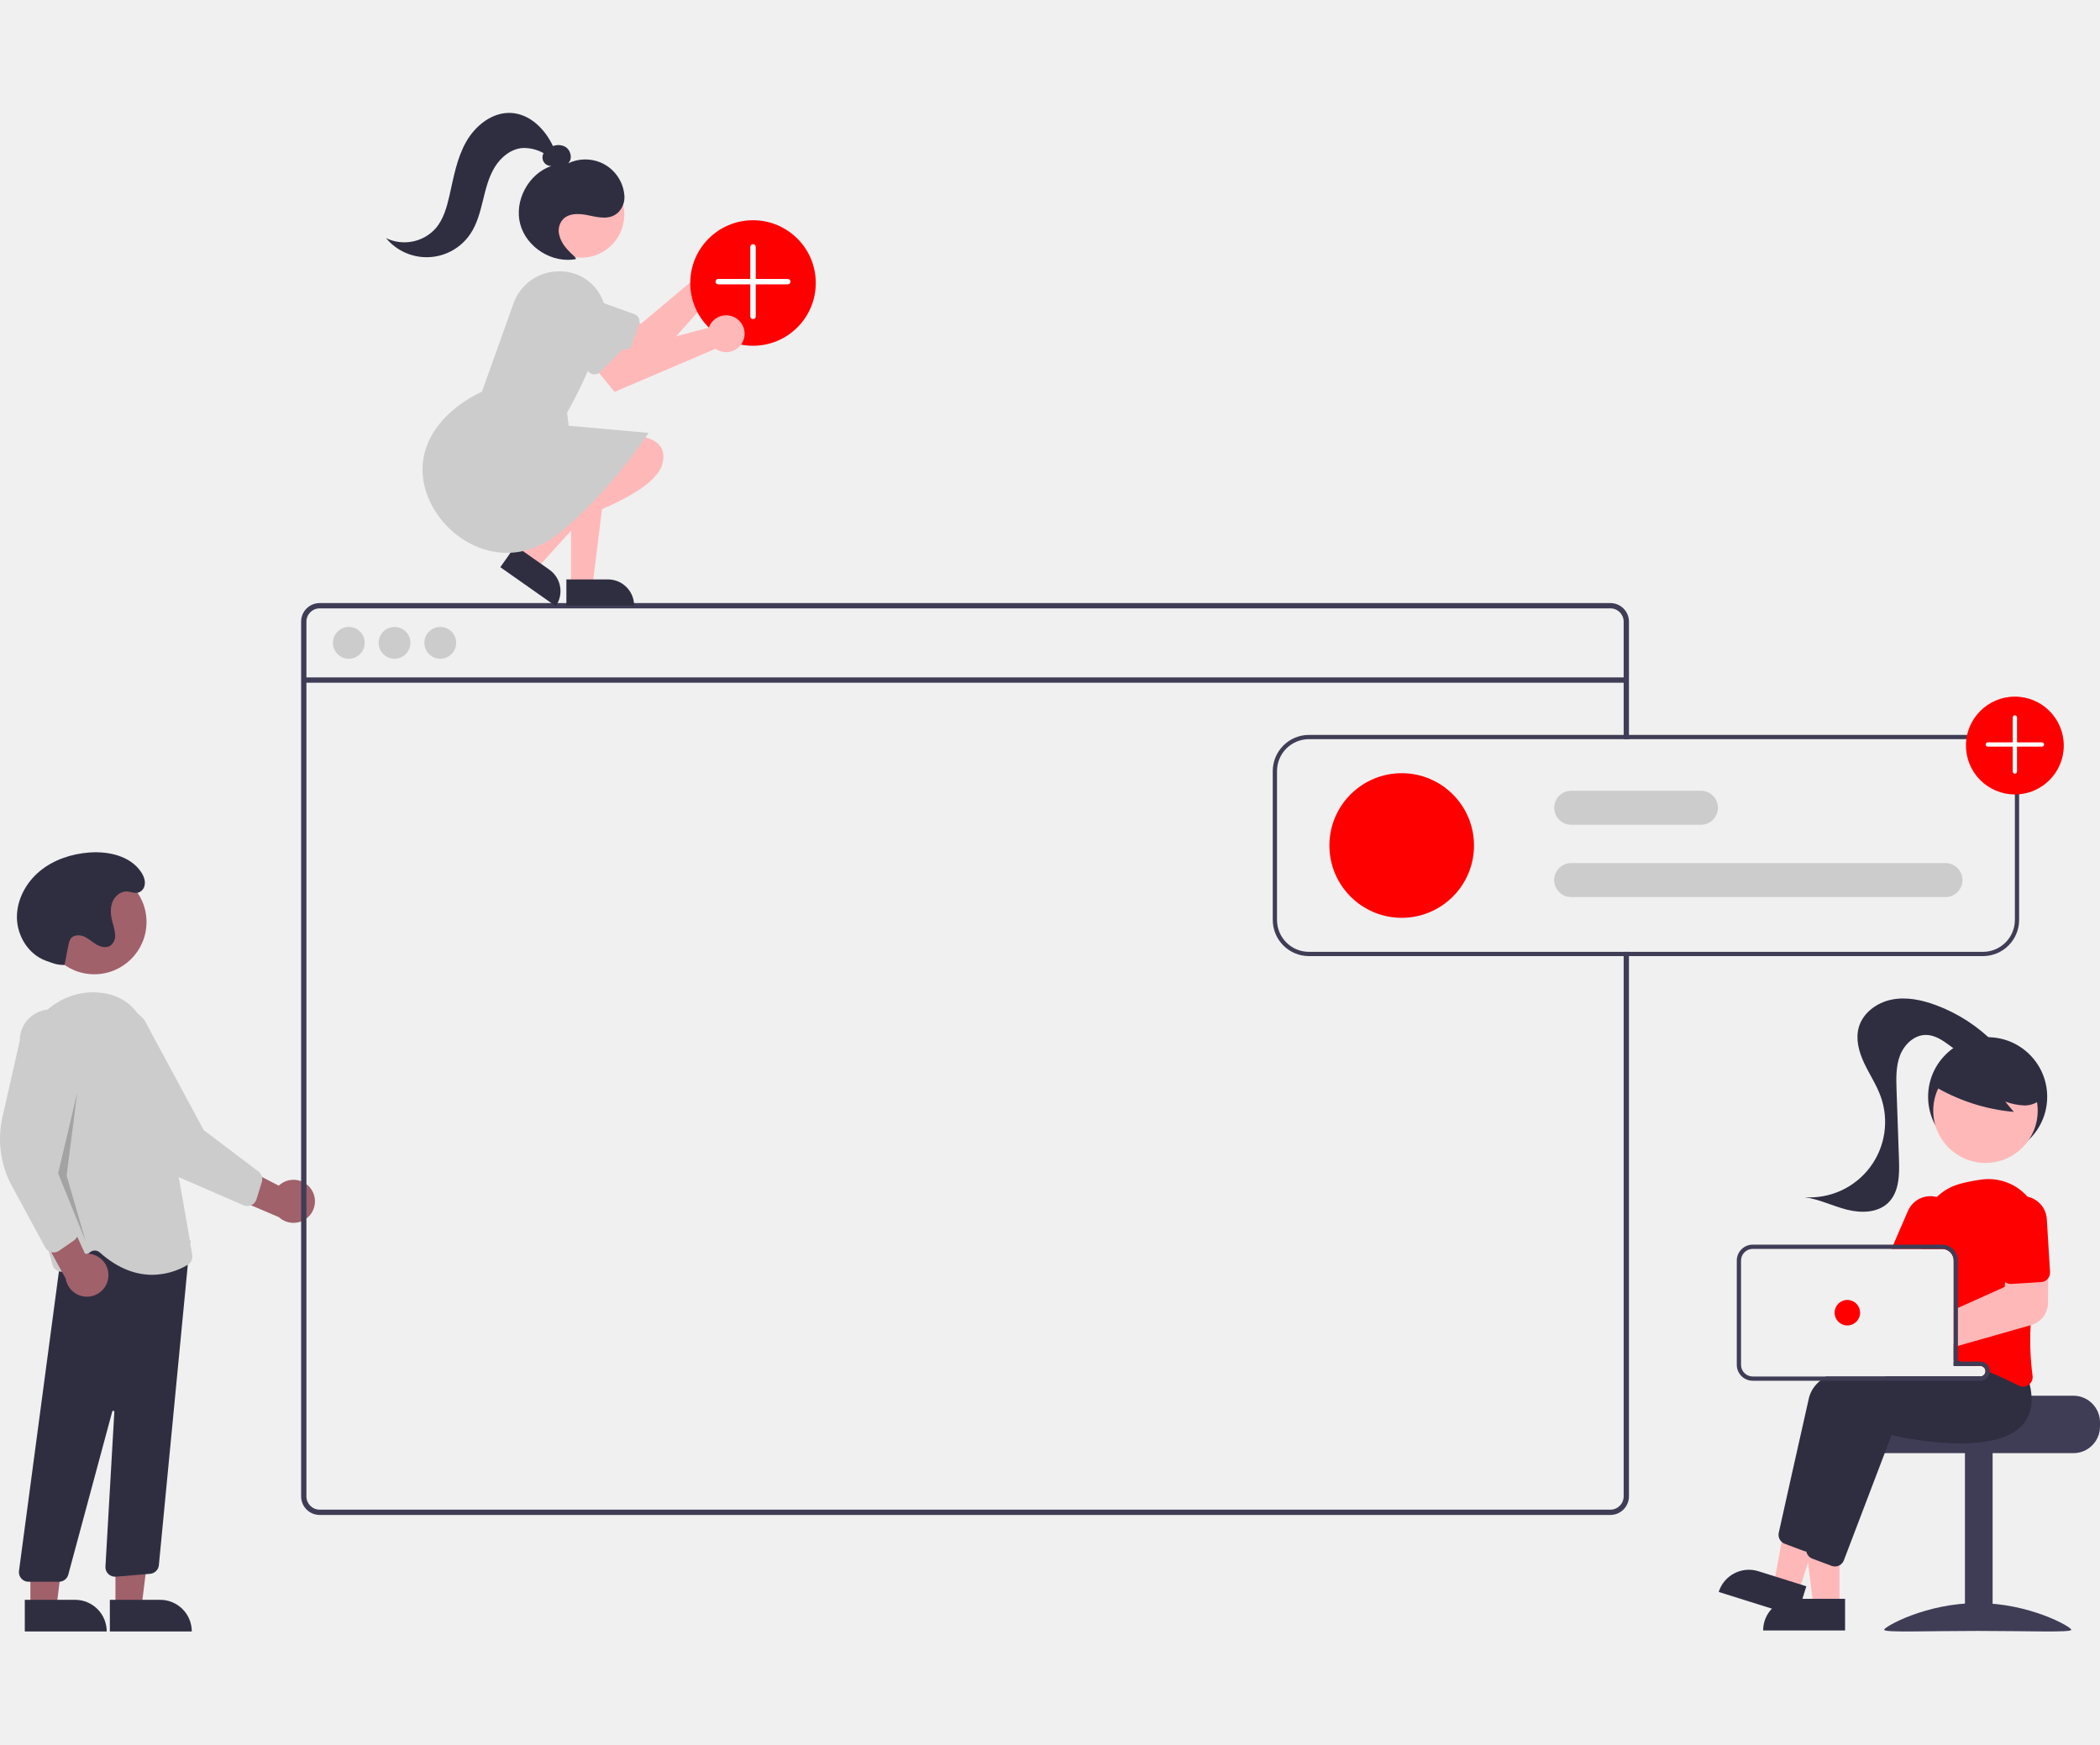
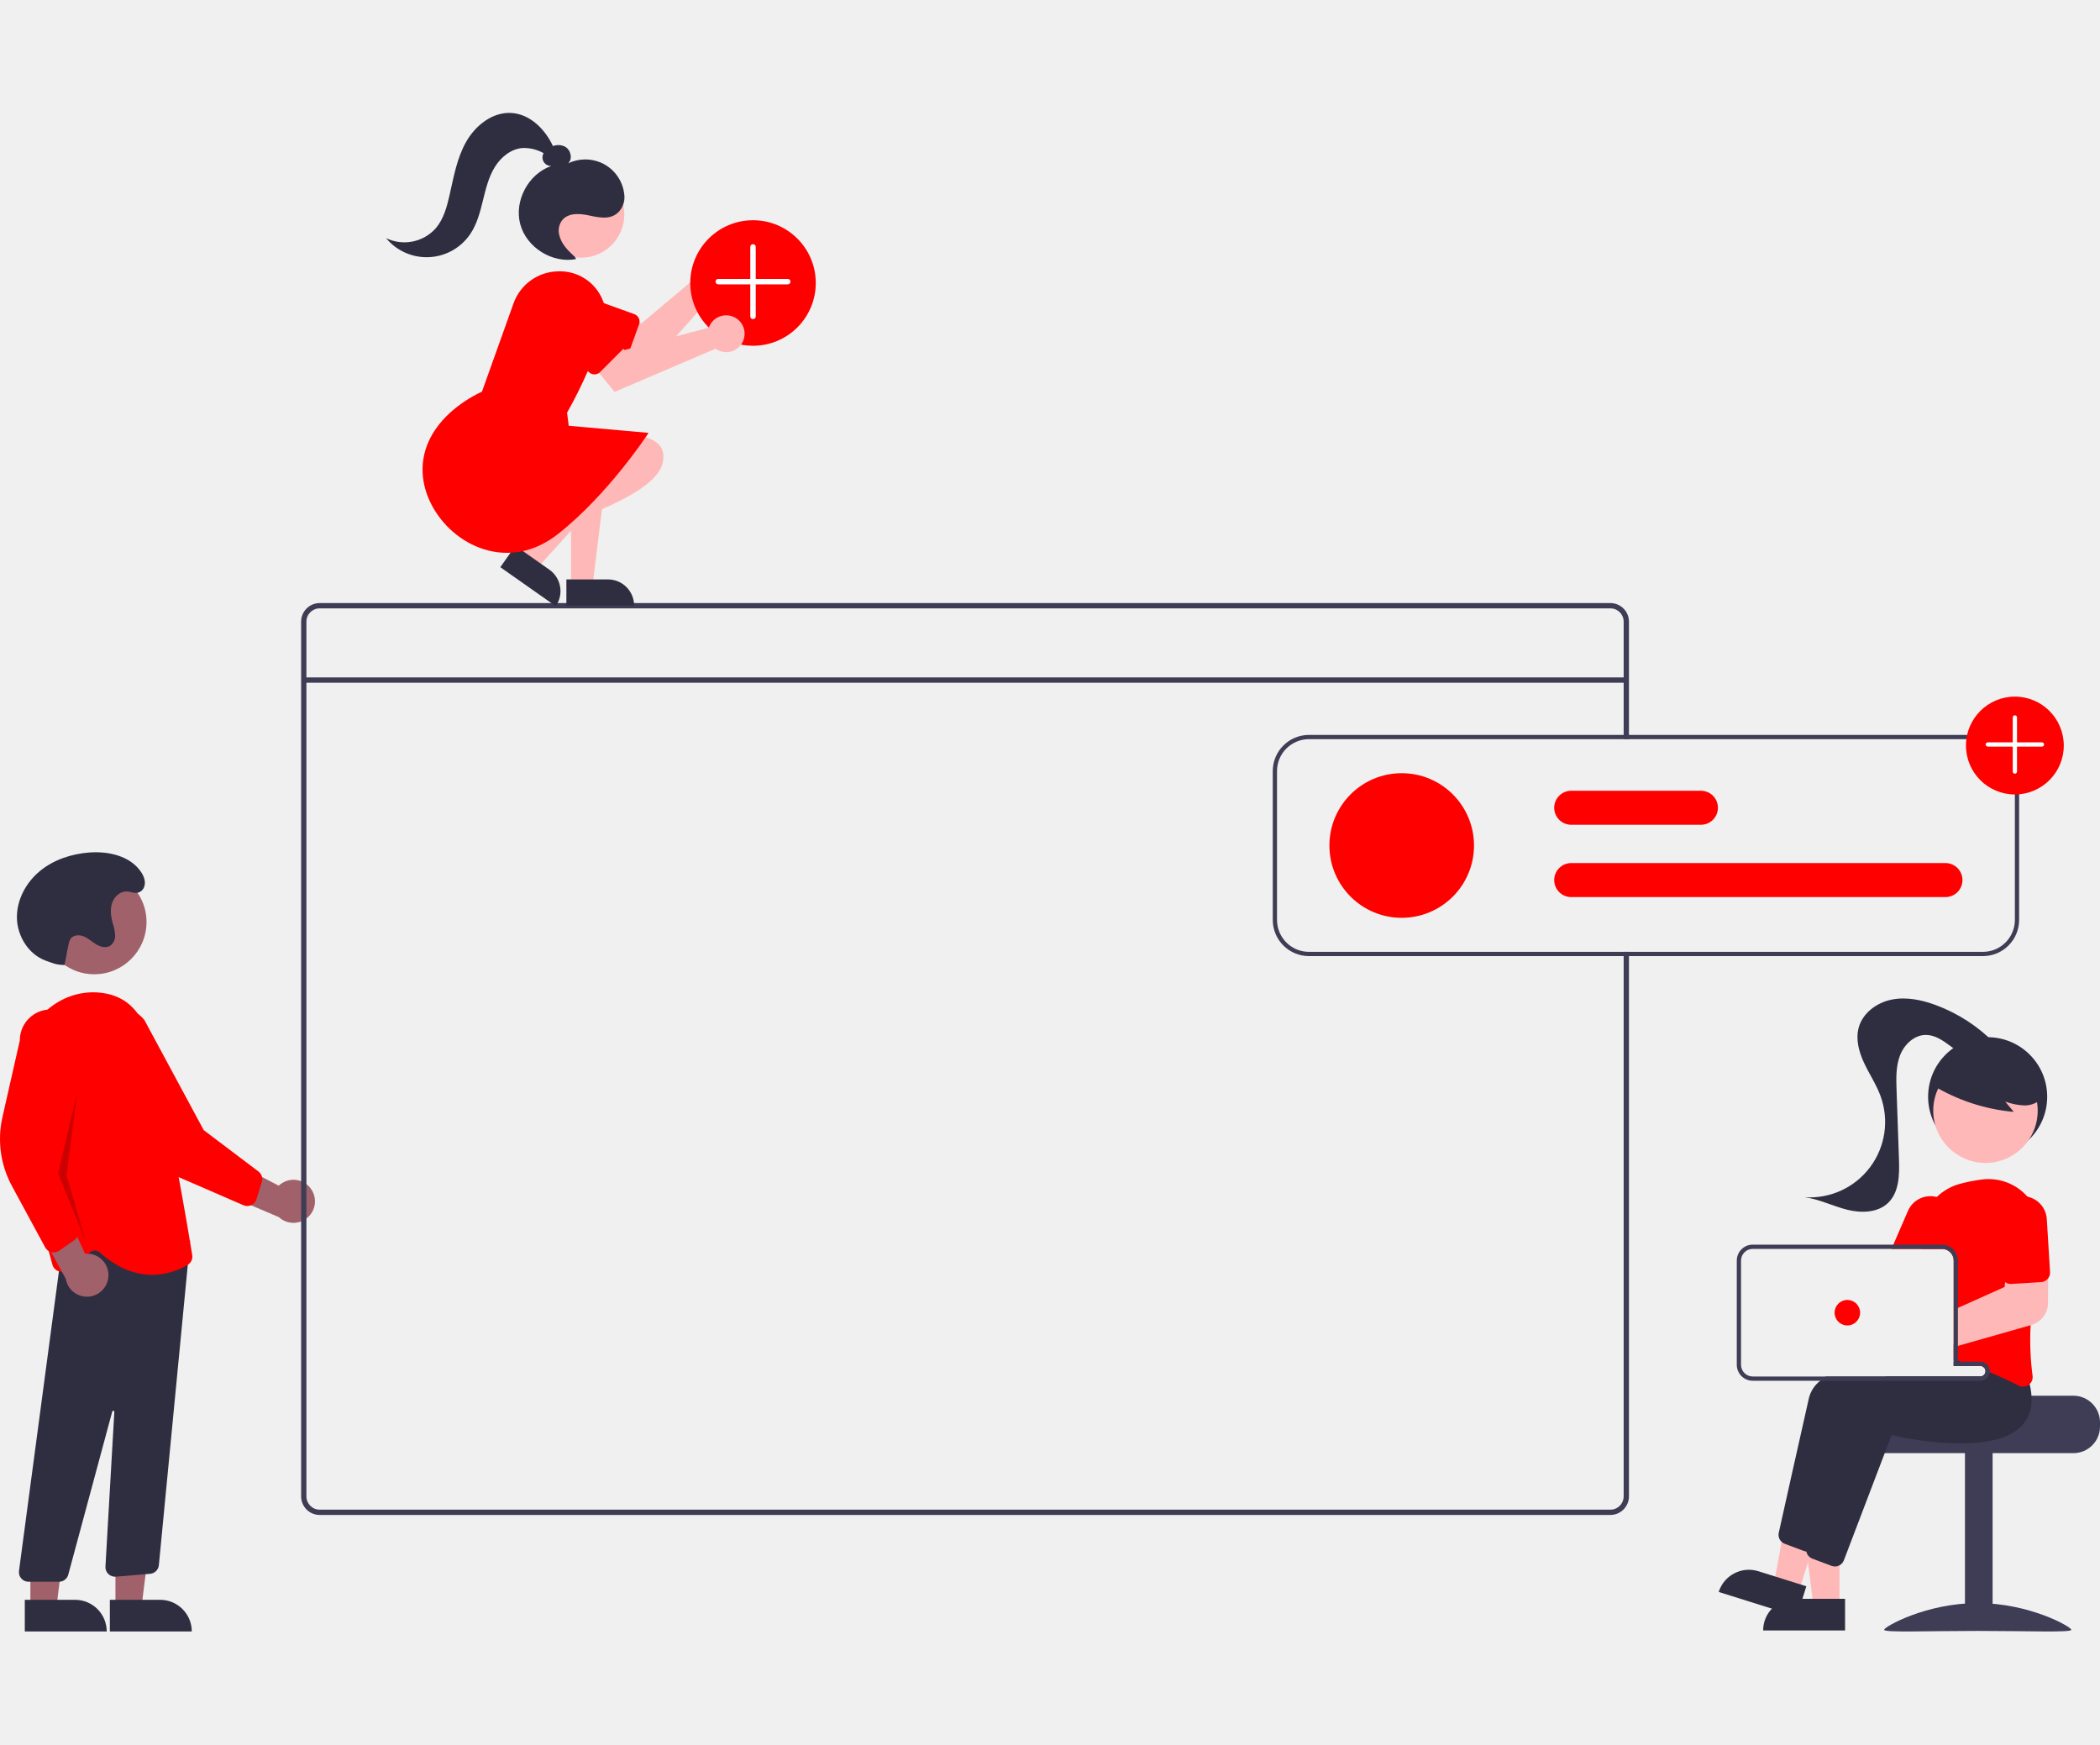
<svg xmlns="http://www.w3.org/2000/svg" id="ae7a9edd-cd64-4e9d-bfd2-214d077cf3c5" data-name="Layer 1" width="891.468" height="740.363" viewBox="0 0 987.587 714.028">
  <path d="M252.615,599.14a10.056,10.056,0,0,0-15.32-1.744l-31.754-16.39,1.974,18.464,29.852,12.734a10.11,10.11,0,0,0,15.249-13.064Z" transform="translate(-106.2065 -92.98608)" fill="#a0616a" />
-   <path d="M224.395,606.572a4.505,4.505,0,0,1-3.669.039L190.564,593.527a46.373,46.373,0,0,1-23.462-22.698l-15.857-33.471a14.497,14.497,0,1,1,22.901-17.781l27.873,51.714,25.737,19.442a4.515,4.515,0,0,1,1.587,4.921l-2.526,8.159a4.506,4.506,0,0,1-1.524,2.211A4.455,4.455,0,0,1,224.395,606.572Z" transform="translate(-106.2065 -92.98608)" fill="#ccc" />
+   <path d="M224.395,606.572a4.505,4.505,0,0,1-3.669.039L190.564,593.527a46.373,46.373,0,0,1-23.462-22.698l-15.857-33.471a14.497,14.497,0,1,1,22.901-17.781l27.873,51.714,25.737,19.442a4.515,4.515,0,0,1,1.587,4.921l-2.526,8.159a4.506,4.506,0,0,1-1.524,2.211A4.455,4.455,0,0,1,224.395,606.572Z" transform="translate(-106.2065 -92.98608)" fill="#FF0000" />
  <circle cx="44.34" cy="380.447" r="24.561" fill="#a0616a" />
  <polygon points="54.289 702.644 66.548 702.643 72.381 655.355 54.286 655.356 54.289 702.644" fill="#a0616a" />
  <path d="M157.868,792.126h38.531a0,0,0,0,1,0,0V807.013a0,0,0,0,1,0,0H172.755a14.887,14.887,0,0,1-14.887-14.887v0A0,0,0,0,1,157.868,792.126Z" transform="translate(248.097 1506.145) rotate(179.9974)" fill="#2f2e41" />
  <polygon points="14.289 702.644 26.548 702.643 32.381 655.355 14.286 655.356 14.289 702.644" fill="#a0616a" />
  <path d="M117.868,792.126h38.531a0,0,0,0,1,0,0V807.013a0,0,0,0,1,0,0H132.755a14.887,14.887,0,0,1-14.887-14.887v0a0,0,0,0,1,0,0Z" transform="translate(168.097 1506.147) rotate(179.9974)" fill="#2f2e41" />
  <path d="M116.214,782.094a4.499,4.499,0,0,1-1.075-3.559l21.465-160.985,53.329,9.057,5.691-3.415L180.906,775.936a4.512,4.512,0,0,1-4.096,3.964l-16.148,1.346a4.499,4.499,0,0,1-4.866-4.742l4.181-72.742a.5.5,0,0,0-.982-.16l-20.683,76.7a4.508,4.508,0,0,1-4.345,3.329H119.6A4.498,4.498,0,0,1,116.214,782.094Z" transform="translate(-106.2065 -92.98608)" fill="#2f2e41" />
-   <path d="M153.147,628.819a3.533,3.533,0,0,0-4.516-.188l-10.662,8.293a4.496,4.496,0,0,1-7.087-2.307c-5.23-18.315-17.078-64.418-14.159-96.866,1.655-18.393,17.537-32.371,35.405-31.198,12.216.814,20.252,7.861,23.886,20.944,8.923,32.122,18.728,91.044,20.603,102.53a4.48,4.48,0,0,1-2.136,4.589,32.939,32.939,0,0,1-16.692,4.697C170.669,639.313,162.132,636.834,153.147,628.819Z" transform="translate(-106.2065 -92.98608)" fill="#ccc" />
+   <path d="M153.147,628.819a3.533,3.533,0,0,0-4.516-.188l-10.662,8.293a4.496,4.496,0,0,1-7.087-2.307c-5.23-18.315-17.078-64.418-14.159-96.866,1.655-18.393,17.537-32.371,35.405-31.198,12.216.814,20.252,7.861,23.886,20.944,8.923,32.122,18.728,91.044,20.603,102.53a4.48,4.48,0,0,1-2.136,4.589,32.939,32.939,0,0,1-16.692,4.697C170.669,639.313,162.132,636.834,153.147,628.819Z" transform="translate(-106.2065 -92.98608)" fill="#FF0000" />
  <path d="M157.17,640.245a10.056,10.056,0,0,0-10.979-10.827l-14.872-32.493-9.842,15.747,15.631,28.442a10.11,10.11,0,0,0,20.061-.869Z" transform="translate(-106.2065 -92.98608)" fill="#a0616a" />
-   <path d="M130.377,628.678a4.505,4.505,0,0,1-2.911-2.233L111.807,597.536a46.374,46.374,0,0,1-4.454-32.339l8.178-36.123a14.497,14.497,0,1,1,28.993.142l-9.981,57.893,8.254,31.181a4.515,4.515,0,0,1-1.789,4.852l-7.023,4.861a4.506,4.506,0,0,1-2.564.8A4.455,4.455,0,0,1,130.377,628.678Z" transform="translate(-106.2065 -92.98608)" fill="#ccc" />
+   <path d="M130.377,628.678a4.505,4.505,0,0,1-2.911-2.233L111.807,597.536a46.374,46.374,0,0,1-4.454-32.339l8.178-36.123a14.497,14.497,0,1,1,28.993.142l-9.981,57.893,8.254,31.181a4.515,4.515,0,0,1-1.789,4.852l-7.023,4.861a4.506,4.506,0,0,1-2.564.8A4.455,4.455,0,0,1,130.377,628.678Z" transform="translate(-106.2065 -92.98608)" fill="#FF0000" />
  <polygon points="36.325 460.644 27.325 498.644 40.325 530.644 31.325 499.644 36.325 460.644" opacity="0.2" />
  <path d="M136.531,493.63a16.539,16.539,0,0,1-6.388-1.156c-.894-.345-1.822-.628-2.715-.973-7.882-3.045-13.074-11.439-13.26-19.886s4.189-16.646,10.685-22.05,14.91-8.177,23.335-8.819c9.075-.691,19.294,1.61,24.365,9.168,1.35,2.012,2.294,4.453,1.494,6.882a4.404,4.404,0,0,1-1.241,1.906c-2.265,2.015-4.522.5-6.831.366-3.173-.184-6.023,2.385-7.048,5.394s-.573,6.322.254,9.391a23.459,23.459,0,0,1,1.183,5.71,5.741,5.741,0,0,1-2.379,5.055c-1.983,1.199-4.587.505-6.571-.692s-3.698-2.86-5.842-3.741-5.022-.685-6.27,1.267a6.935,6.935,0,0,0-.793,2.289c-1.118,5.095-.861,4.795-1.98,9.89Z" transform="translate(-106.2065 -92.98608)" fill="#2f2e41" />
  <path d="M863.54,323.466h-607a8.728,8.728,0,0,0-8.72,8.72v411.32a8.728,8.728,0,0,0,8.72,8.72h607a8.712,8.712,0,0,0,6.63-3.06,2.04,2.04,0,0,0,.19-.24,8.165,8.165,0,0,0,1.25-2.11,8.499,8.499,0,0,0,.66-3.31v-256.05h-2.49v256.05a6.179,6.179,0,0,1-1.03,3.42,6.453,6.453,0,0,1-2.36,2.12,6.182,6.182,0,0,1-2.85.69h-607a6.238,6.238,0,0,1-6.23-6.23v-411.32a6.238,6.238,0,0,1,6.23-6.23h607a6.239,6.239,0,0,1,6.24,6.23v55.27H872.27v-55.27A8.729,8.729,0,0,0,863.54,323.466Z" transform="translate(-106.2065 -92.98608)" fill="#3f3d56" />
  <rect x="142.855" y="265.433" width="621.957" height="2.493" fill="#3f3d56" />
-   <circle cx="164.044" cy="249.18" r="7.478" fill="#ccc" />
-   <circle cx="185.544" cy="249.18" r="7.478" fill="#ccc" />
-   <circle cx="207.045" cy="249.18" r="7.478" fill="#ccc" />
-   <path d="M1021.118,461.708h-176a8,8,0,1,1,0-16h176a8,8,0,0,1,0,16Z" transform="translate(-106.2065 -92.98608)" fill="#ccc" />
-   <path d="M906.118,427.708h-61a8,8,0,1,1,0-16h61a8,8,0,0,1,0,16Z" transform="translate(-106.2065 -92.98608)" fill="#ccc" />
+   <path d="M1021.118,461.708h-176a8,8,0,1,1,0-16h176a8,8,0,0,1,0,16Z" transform="translate(-106.2065 -92.98608)" fill="#FF0000" />
+   <path d="M906.118,427.708h-61a8,8,0,1,1,0-16h61a8,8,0,0,1,0,16Z" transform="translate(-106.2065 -92.98608)" fill="#FF0000" />
  <circle cx="659.195" cy="344.47" r="34" fill="#FF0000" />
  <path d="M1038.76,385.456h-317a17.024,17.024,0,0,0-17,17v70a17.024,17.024,0,0,0,17,17h317a17.024,17.024,0,0,0,17-17v-70A17.024,17.024,0,0,0,1038.76,385.456Zm15,87a15.018,15.018,0,0,1-15,15h-317a15.018,15.018,0,0,1-15-15v-70a15.018,15.018,0,0,1,15-15h317a15.018,15.018,0,0,1,15,15Z" transform="translate(-106.2065 -92.98608)" fill="#3f3d56" />
  <circle cx="947.554" cy="297.47" r="23" fill="#FF0000" />
  <path d="M1053.053,403.391a.996.996,0,0,1-.293-.707V377.228a1.0 1,0,1,1,2,0V402.684a1,1,0,0,1-1.707.707Z" transform="translate(-106.2065 -92.98608)" fill="#fff" />
  <path d="M1040.325,390.663a1,1,0,0,1,.707-1.707h25.456a1.0 1,0,1,1,0,2h-25.456A.996.996,0,0,1,1040.325,390.663Z" transform="translate(-106.2065 -92.98608)" fill="#fff" />
  <path d="M1081.294,696.163h-48.01c0,1.38-49.48,2.5-49.48,2.5a12.86,12.86,0,0,0-2.11,2,12.41,12.41,0,0,0-2.9,8v2a12.505,12.505,0,0,0,12.5,12.5h90a12.511,12.511,0,0,0,12.5-12.5v-2A12.517,12.517,0,0,0,1081.294,696.163Z" transform="translate(-106.2065 -92.98608)" fill="#3f3d56" />
  <rect x="924.082" y="629.68" width="13" height="84" fill="#3f3d56" />
  <path d="M1080.289,806.209c0,1.405-19.699.543-44,.543s-44,.861-44-.543,19.699-12.543,44-12.543S1080.289,804.805,1080.289,806.209Z" transform="translate(-106.2065 -92.98608)" fill="#3f3d56" />
  <circle cx="934.753" cy="462.608" r="28" fill="#2f2e41" />
  <polygon points="865.073 702.175 852.813 702.174 846.98 654.886 865.075 654.887 865.073 702.175" fill="#ffb8b8" />
  <path d="M844.056,698.671h23.644a0,0,0,0,1,0,0v14.887a0,0,0,0,1,0,0H829.169a0,0,0,0,1,0,0v0A14.887,14.887,0,0,1,844.056,698.671Z" fill="#2f2e41" />
  <polygon points="845.935 695.332 834.238 691.661 842.83 644.796 860.094 650.214 845.935 695.332" fill="#ffb8b8" />
  <path d="M930.708,779.653H954.352a0,0,0,0,1,0,0v14.887a0,0,0,0,1,0,0H915.821a0,0,0,0,1,0,0v0A14.887,14.887,0,0,1,930.708,779.653Z" transform="translate(172.3638 -336.8571) rotate(17.42262)" fill="#2f2e41" />
  <path d="M1048.46,687.965a37.872,37.872,0,0,0-1.52-7.02l-2.29-2.88-5.96-7.48-.26.01c-.44.02-2.271.12-5.1.34h-.03c-1.75.14-3.89.32-6.32.55-.64.07-1.31.13-2,.2v10.44h12.5a2.504,2.504,0,0,1,2.48,2.18c.01.11.02.21.02.32a2.501,2.501,0,0,1-2.5,2.5h-72.6a28.404,28.404,0,0,0-2.66,2,14.882,14.882,0,0,0-5.25,7.86c-4.24,18.64-11.97,53.4-14.25,63.61a4.538,4.538,0,0,0,1.35,4.28,4.436,4.436,0,0,0,1.47.91l9.02,3.38a4.792,4.792,0,0,0,1.15.27c.05,0,.09.01.14.01a2.614,2.614,0,0,0,.28.01,4.532,4.532,0,0,0,4.21-2.9l7.12-18.68,10.97-28.8,4.34-11.39c5.03,1.18,47.23,10.52,61.36-4.53a16.068,16.068,0,0,0,3.24-5.11A20.802,20.802,0,0,0,1048.46,687.965Z" transform="translate(-106.2065 -92.98608)" fill="#2f2e41" />
  <path d="M1060.7,690.685c-.22-.89-.47-1.81-.76-2.74l-8.25-10.36-.26.01c-.52.03-2.99.16-6.78.47-4.3.36-10.31.94-17.06,1.85-.2.02-.41.05-.61.08-.66.09-1.33.18-2,.28v1.85h12.5a2.504,2.504,0,0,1,2.48,2.18c.01.11.02.21.02.32a2.501,2.501,0,0,1-2.5,2.5H993.3c-1.93.63-3.79,1.29-5.57,2-9.34,3.7-16.33,8.55-17.76,14.86-.48,2.12-1.01,4.45-1.57,6.93-2.08,9.22-4.61,20.51-6.9,30.77v.01c-.47,2.12-.94,4.18-1.39,6.18-1.91,8.6-3.53,15.89-4.39,19.72-.02.11-.04.21-.06.32v.02a4.667,4.667,0,0,0,.28,2.29l.01.01v.01a4.43,4.43,0,0,0,1.3,1.79,4.593,4.593,0,0,0,1.29.75l9.02,3.38a4.58,4.58,0,0,0,1.57.29,4.435,4.435,0,0,0,2.15-.55,4.501,4.501,0,0,0,2.06-2.35l19.42-50.96,3.01-7.91c5.03,1.18,47.23,10.51,61.36-4.53a16.891,16.891,0,0,0,4.48-11.07A29.687,29.687,0,0,0,1060.7,690.685Z" transform="translate(-106.2065 -92.98608)" fill="#2f2e41" />
  <path d="M1059.59,602.465c-.16-.19-.33-.38-.51-.56a24.472,24.472,0,0,0-20.97-7.39,79.362,79.362,0,0,0-9.91,1.95,24.981,24.981,0,0,0-11.18,6.27,24.414,24.414,0,0,0-7.41,18.2c.04,1.37.05,2.77.03,4.19,0,.66-.01,1.33-.02,2h9.86a5.32,5.32,0,0,1,1.27.15,5.511,5.511,0,0,1,4.23,5.35v46.52c.67.19,1.34.38,2,.58.21.07.41.13.61.19.23.07.46.14.68.21q3.045.945,5.95,2h3.26a2.504,2.504,0,0,1,2.48,2.18c.68.27,1.34.54,1.99.81,2.31.96,4.5,1.92,6.51,2.85,2.71,1.24,5.12,2.42,7.14,3.45a4.587,4.587,0,0,0,2.05.5,4.404,4.404,0,0,0,2.6-.86,5.529,5.529,0,0,0,.45-.37,4.505,4.505,0,0,0,1.37-3.98,128.086,128.086,0,0,1-.9-23.7c.28-6.65.88-13.47,1.66-20.06.42-3.57.89-7.07,1.38-10.44.47-3.22.97-6.31,1.46-9.23A24.607,24.607,0,0,0,1059.59,602.465Z" transform="translate(-106.2065 -92.98608)" fill="#FF0000" />
  <path d="M1018.6,603.285a11.859,11.859,0,0,0-1.58-.55,11.499,11.499,0,0,0-13.54,6.53l-6.87,15.86-.86,2h23.73a5.32,5.32,0,0,1,1.27.15l.8-1.85,3.04-7.02A11.511,11.511,0,0,0,1018.6,603.285Z" transform="translate(-106.2065 -92.98608)" fill="#FF0000" />
  <circle cx="933.729" cy="469.16" r="24.561" fill="#ffb8b8" />
  <path d="M1014.933,550.079a88.591,88.591,0,0,0,38.326,12.628l-4.04-4.841a29.688,29.688,0,0,0,9.171,1.821c3.13-.049,6.41-1.254,8.186-3.832a9.342,9.342,0,0,0,.625-8.63,17.694,17.694,0,0,0-5.566-6.96,33.139,33.139,0,0,0-30.844-5.512,19.806,19.806,0,0,0-9.212,5.909c-2.328,2.872-6.811,5.432-5.619,8.932Z" transform="translate(-106.2065 -92.98608)" fill="#2f2e41" />
  <path d="M1044.066,530.258a75.485,75.485,0,0,0-27.463-17.759c-6.639-2.459-13.865-3.979-20.805-2.582s-13.504,6.198-15.44,13.008c-1.583,5.568.052,11.564,2.509,16.806s5.738,10.102,7.725,15.54a35.468,35.468,0,0,1-35.689,47.562c6.819.914,13.105,4.119,19.771,5.825s14.533,1.59,19.486-3.185c5.241-5.052,5.346-13.267,5.092-20.542q-.565-16.222-1.13-32.445c-.192-5.515-.356-11.208,1.633-16.356s6.716-9.656,12.235-9.609c4.183.035,7.884,2.569,11.239,5.068s6.904,5.165,11.071,5.536,8.923-2.711,8.611-6.883Z" transform="translate(-106.2065 -92.98608)" fill="#2f2e41" />
  <path d="M1064.21,632.505l-14.02.38-1.02,9.85-.23,2.28-21.96,9.86-2,.9v17.53l2-.57,6.32-1.8h.03l27.84-7.93.32-.09a10.879,10.879,0,0,0,7.86-10.35l.07-11.63.06-8.57Z" transform="translate(-106.2065 -92.98608)" fill="#ffb8b8" />
  <path d="M1068.77,613.025a11.502,11.502,0,0,0-22.96,1.41l1.53,24.96a4.486,4.486,0,0,0,1.83,3.34,4.435,4.435,0,0,0,2.94.87l10.72-.66,3.25-.2a4.385,4.385,0,0,0,3.1-1.51,3.137,3.137,0,0,0,.24-.3,4.469,4.469,0,0,0,.88-2.96Z" transform="translate(-106.2065 -92.98608)" fill="#FF0000" />
  <path d="M1028.27,680.125h-1.29v-.13c-.66.09-1.33.18-2,.28v1.85h9.24Q1031.31,681.075,1028.27,680.125Zm0,0h-1.29v-.13c-.66.09-1.33.18-2,.28v1.85h9.24Q1031.31,681.075,1028.27,680.125Zm9.21,0h-10.5v-47.5a7.511,7.511,0,0,0-5.43-7.2,7.051,7.051,0,0,0-2.07-.3h-89a7.509,7.509,0,0,0-7.5,7.5v49a7.503,7.503,0,0,0,7.5,7.5h107a4.505,4.505,0,0,0,4.47-4.01,3.903,3.903,0,0,0,.03-.49A4.507,4.507,0,0,0,1037.48,680.125Zm2.5,4.5a2.501,2.501,0,0,1-2.5,2.5h-107a5.503,5.503,0,0,1-5.5-5.5v-49a5.503,5.503,0,0,1,5.5-5.5h89a5.32,5.32,0,0,1,1.27.15,5.511,5.511,0,0,1,4.23,5.35v49.5h12.5a2.504,2.504,0,0,1,2.48,2.18C1039.97,684.415,1039.98,684.515,1039.98,684.625Zm-11.71-4.5h-1.29v-.13c-.66.09-1.33.18-2,.28v1.85h9.24Q1031.31,681.075,1028.27,680.125Z" transform="translate(-106.2065 -92.98608)" fill="#3f3d56" />
  <circle cx="868.77" cy="564.141" r="6" fill="#FF0000" />
  <path d="M439.06,164.354a8.701,8.701,0,0,0,.041,1.37l-31.402,26.354-9.364-3.391-6.964,13.464,20.474,9.745,34.33-38.524a8.676,8.676,0,1,0-7.114-9.018Z" transform="translate(-106.2065 -92.98608)" fill="#ffb8b8" />
-   <path d="M396.945,208.609l-30.324-10.945a11.159,11.159,0,1,1,7.577-20.993l30.324,10.945a3.719,3.719,0,0,1,2.236,4.761l-5.051,13.996a3.725,3.725,0,0,1-4.762,2.236Z" transform="translate(-106.2065 -92.98608)" fill="#ccc" />
+   <path d="M396.945,208.609l-30.324-10.945a11.159,11.159,0,1,1,7.577-20.993l30.324,10.945a3.719,3.719,0,0,1,2.236,4.761l-5.051,13.996a3.725,3.725,0,0,1-4.762,2.236Z" transform="translate(-106.2065 -92.98608)" fill="#FF0000" />
  <polygon points="268.53 222.252 278.664 222.251 283.485 183.161 268.528 183.162 268.53 222.252" fill="#ffb8b8" />
  <path d="M372.565,312.342h31.851a0,0,0,0,1,0,0v12.306a0,0,0,0,1,0,0H384.871a12.306,12.306,0,0,1-12.306-12.306v0A0,0,0,0,1,372.565,312.342Z" transform="translate(670.7879 543.9854) rotate(179.9974)" fill="#2f2e41" />
  <polygon points="243.484 209.16 251.774 214.989 278.202 185.786 265.967 177.184 243.484 209.16" fill="#ffb8b8" />
  <path d="M342.143,304.569h31.851a0,0,0,0,1,0,0v12.306a0,0,0,0,1,0,0H354.448a12.306,12.306,0,0,1-12.306-12.306v0a0,0,0,0,1,0,0Z" transform="translate(366.0605 677.8653) rotate(-144.8891)" fill="#2f2e41" />
  <path d="M396.912,244.822s25.291-2.984,20.751,13.428-55.121,30.585-55.121,30.585Z" transform="translate(-106.2065 -92.98608)" fill="#ffb8b8" />
  <circle cx="273.298" cy="47.794" r="20.303" fill="#ffb8b8" />
-   <path d="M314.757,285.474c-11.553-13.452-15.595-34.098,2.828-51.269a60.725,60.725,0,0,1,15.28-10.147l14.849-41.525a22.628,22.628,0,0,1,20.911-15.042,21.655,21.655,0,0,1,21.007,13.509,18.796,18.796,0,0,1,.583,13.312,213.825,213.825,0,0,1-17.325,39.64l.768,6.142,37.532,3.336-.35.569c-.183.297-18.551,28.284-42.05,46.861-8.035,6.352-16.343,8.984-24.185,8.983C332.713,299.843,321.898,293.789,314.757,285.474Z" transform="translate(-106.2065 -92.98608)" fill="#ccc" />
+   <path d="M314.757,285.474c-11.553-13.452-15.595-34.098,2.828-51.269a60.725,60.725,0,0,1,15.28-10.147l14.849-41.525a22.628,22.628,0,0,1,20.911-15.042,21.655,21.655,0,0,1,21.007,13.509,18.796,18.796,0,0,1,.583,13.312,213.825,213.825,0,0,1-17.325,39.64l.768,6.142,37.532,3.336-.35.569c-.183.297-18.551,28.284-42.05,46.861-8.035,6.352-16.343,8.984-24.185,8.983C332.713,299.843,321.898,293.789,314.757,285.474Z" transform="translate(-106.2065 -92.98608)" fill="#FF0000" />
  <path d="M311.215,147.149c3.592-4.28,5.133-9.879,6.372-15.327,1.961-8.621,3.478-17.535,7.835-25.228,4.356-7.693,12.363-14.067,21.191-13.582,8.777.482,15.874,7.544,19.64,15.579a6.987,6.987,0,0,1,5.674.274c2.715,1.487,3.73,5.712,1.47,7.828a18.757,18.757,0,0,1,15.274-.381,18.463,18.463,0,0,1,11.184,15.668,10.066,10.066,0,0,1-2.676,7.552c-3.895,4.01-9.405,2.627-14.304,1.605-4.627-.965-10.263-1.225-12.87,3.183a8.263,8.263,0,0,0-.804,6.039c.999,4.401,4.257,7.467,7.418,10.401l.517.96c-11.162,2.177-23.35-5.446-26.278-16.435s3.851-23.665,14.616-27.331h0a4.025,4.025,0,0,1-3.614-6.032,19.136,19.136,0,0,0-9.767-2.437c-5.56.365-10.372,4.323-13.266,9.085-2.894,4.762-4.204,10.289-5.532,15.701-1.327,5.412-2.764,10.928-5.858,15.562a24.765,24.765,0,0,1-39.678,2.035A19.764,19.764,0,0,0,311.215,147.149Z" transform="translate(-106.2065 -92.98608)" fill="#2f2e41" />
  <circle cx="354.129" cy="79.982" r="29.512" fill="#FF0000" />
  <path d="M459.428,189.565a1.278,1.278,0,0,1-.376-.907v-32.663a1.283,1.283,0,0,1,2.566,0v32.663a1.283,1.283,0,0,1-2.19.907Z" transform="translate(-106.2065 -92.98608)" fill="#fff" />
  <path d="M443.096,173.234a1.283,1.283,0,0,1,.907-2.19h32.663a1.283,1.283,0,1,1,0,2.566h-32.663A1.278,1.278,0,0,1,443.096,173.234Z" transform="translate(-106.2065 -92.98608)" fill="#fff" />
  <path d="M440.077,192.707a8.703,8.703,0,0,0-.545,1.257l-39.626,10.508-7.035-7.049-12.026,9.227,14.39,17.523,47.449-20.279a8.676,8.676,0,1,0-2.606-11.187Z" transform="translate(-106.2065 -92.98608)" fill="#ffb8b8" />
-   <path d="M383.146,214.865l-22.796-22.796A11.159,11.159,0,1,1,376.131,176.287l22.796,22.796a3.719,3.719,0,0,1,0,5.26l-10.521,10.522a3.725,3.725,0,0,1-5.261,0Z" transform="translate(-106.2065 -92.98608)" fill="#ccc" />
+   <path d="M383.146,214.865l-22.796-22.796A11.159,11.159,0,1,1,376.131,176.287l22.796,22.796a3.719,3.719,0,0,1,0,5.26l-10.521,10.522a3.725,3.725,0,0,1-5.261,0Z" transform="translate(-106.2065 -92.98608)" fill="#FF0000" />
</svg>
